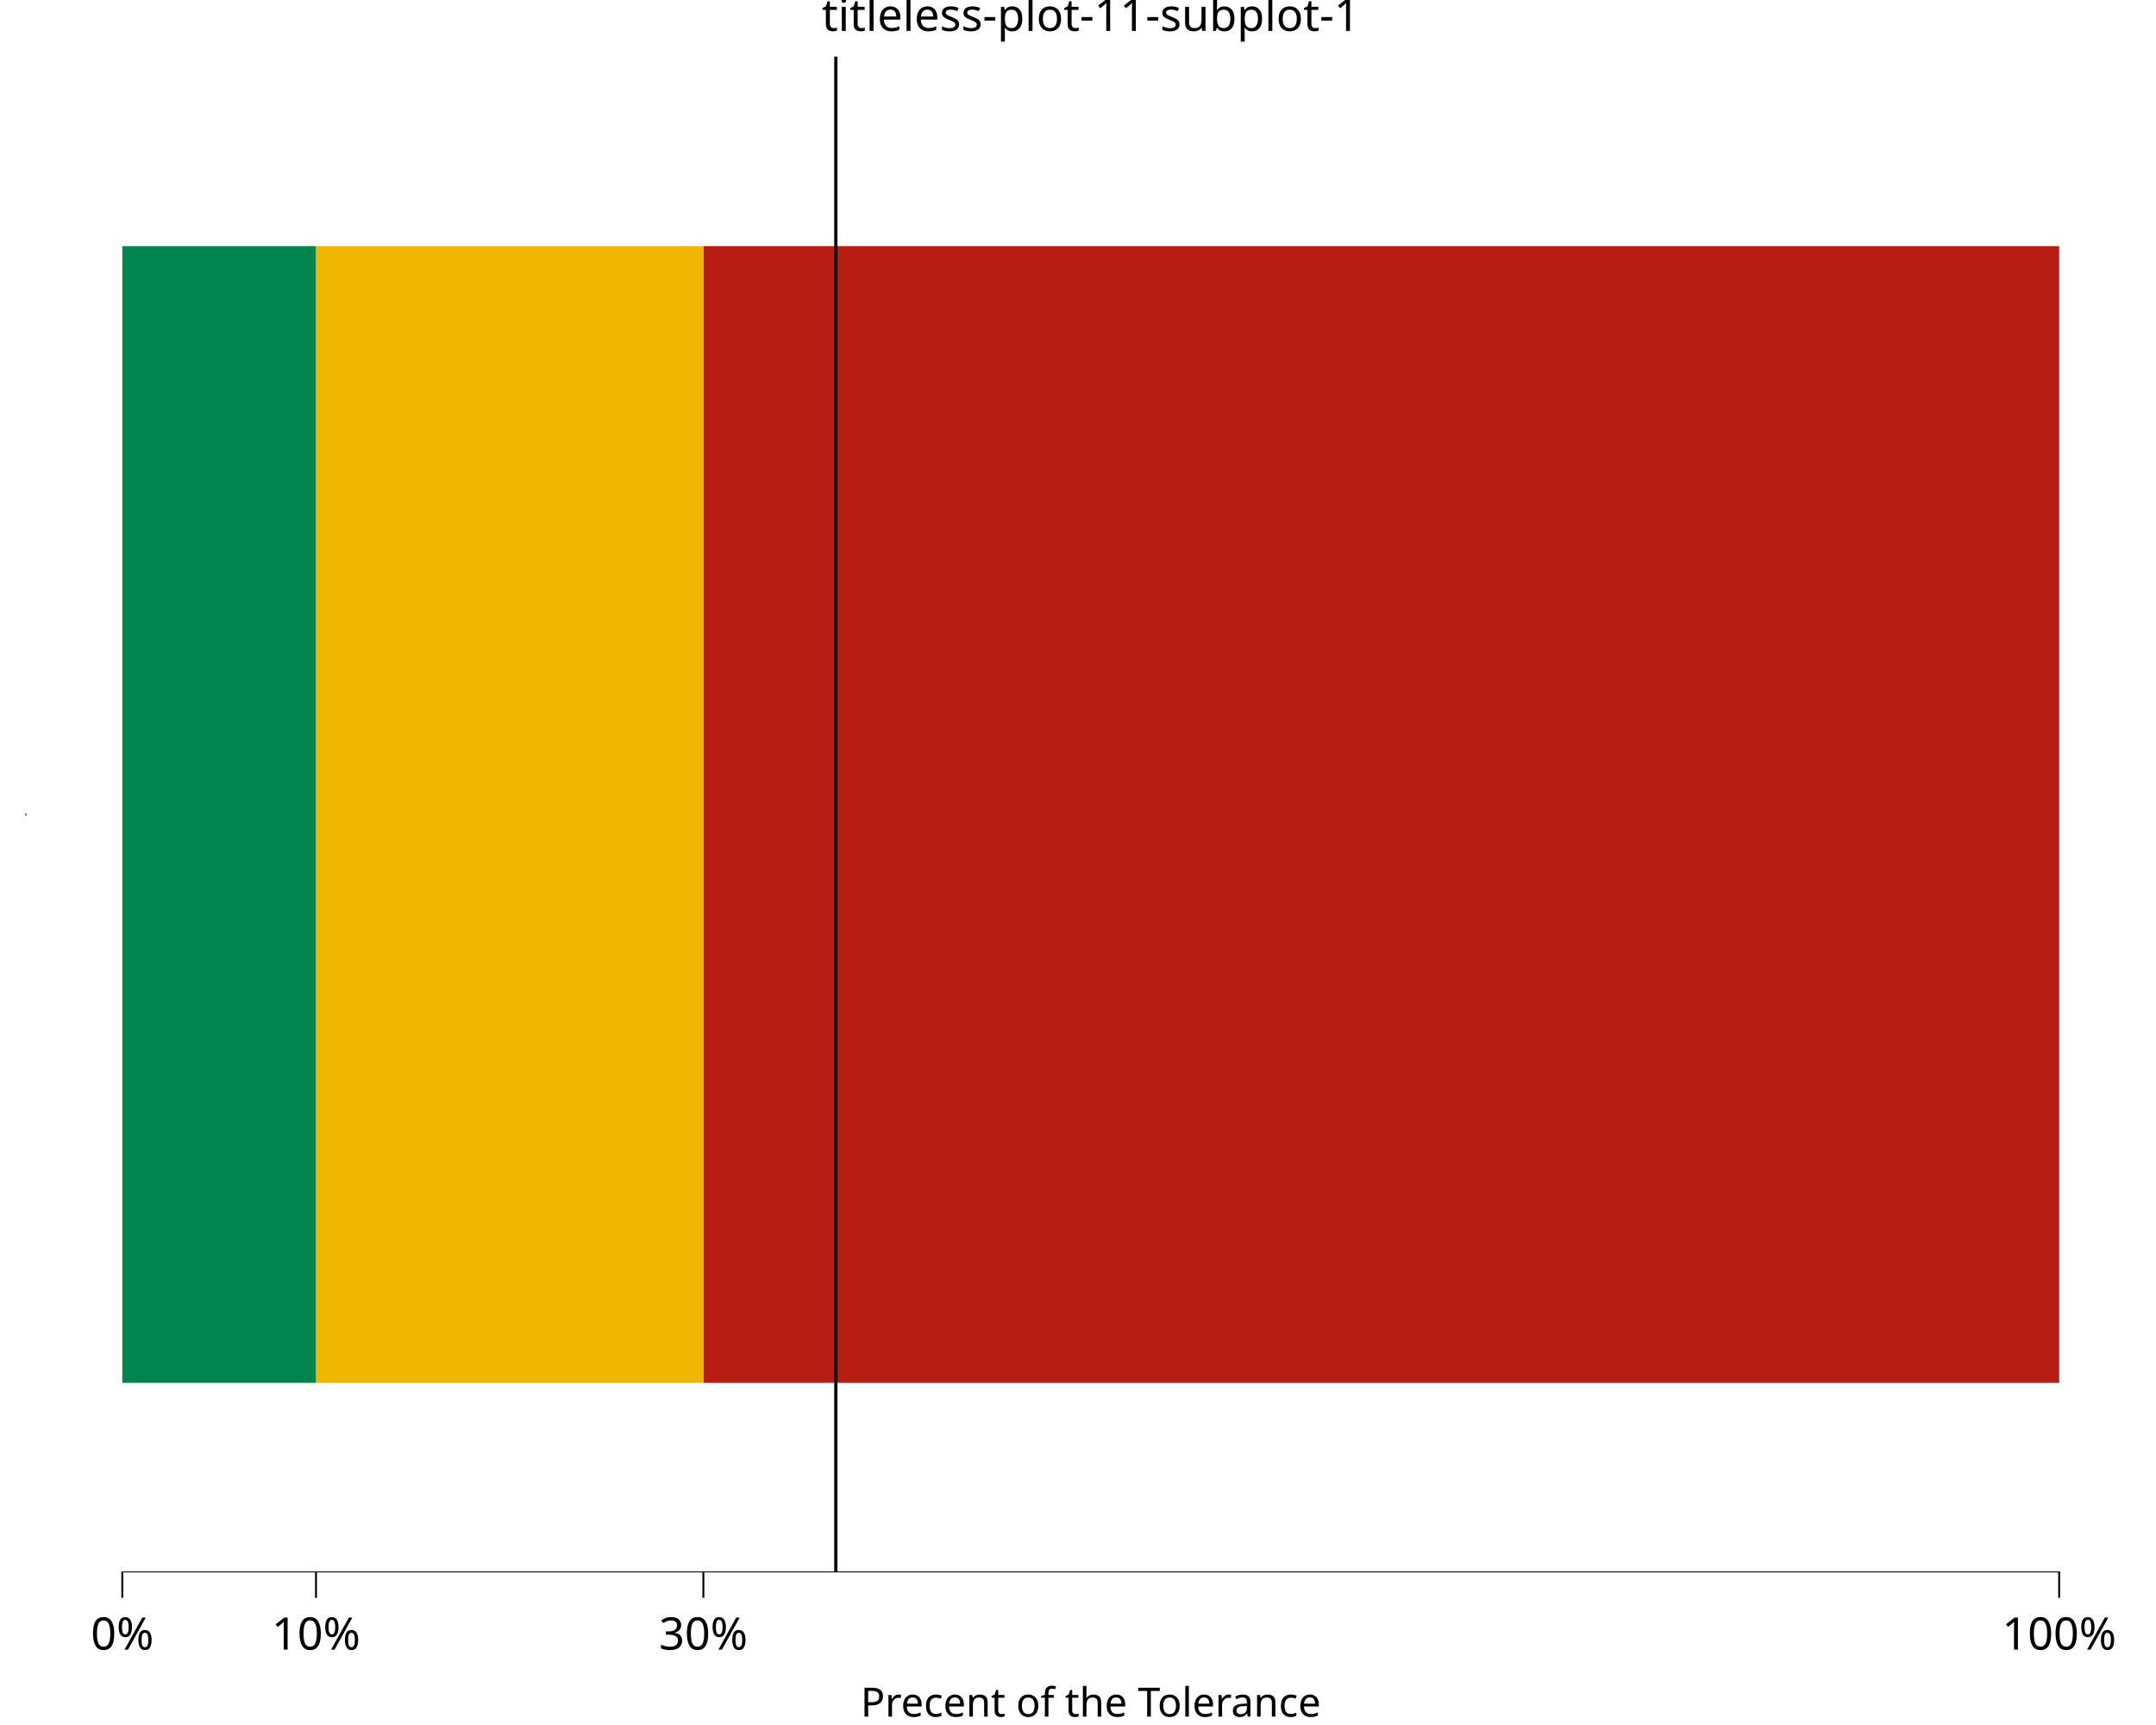
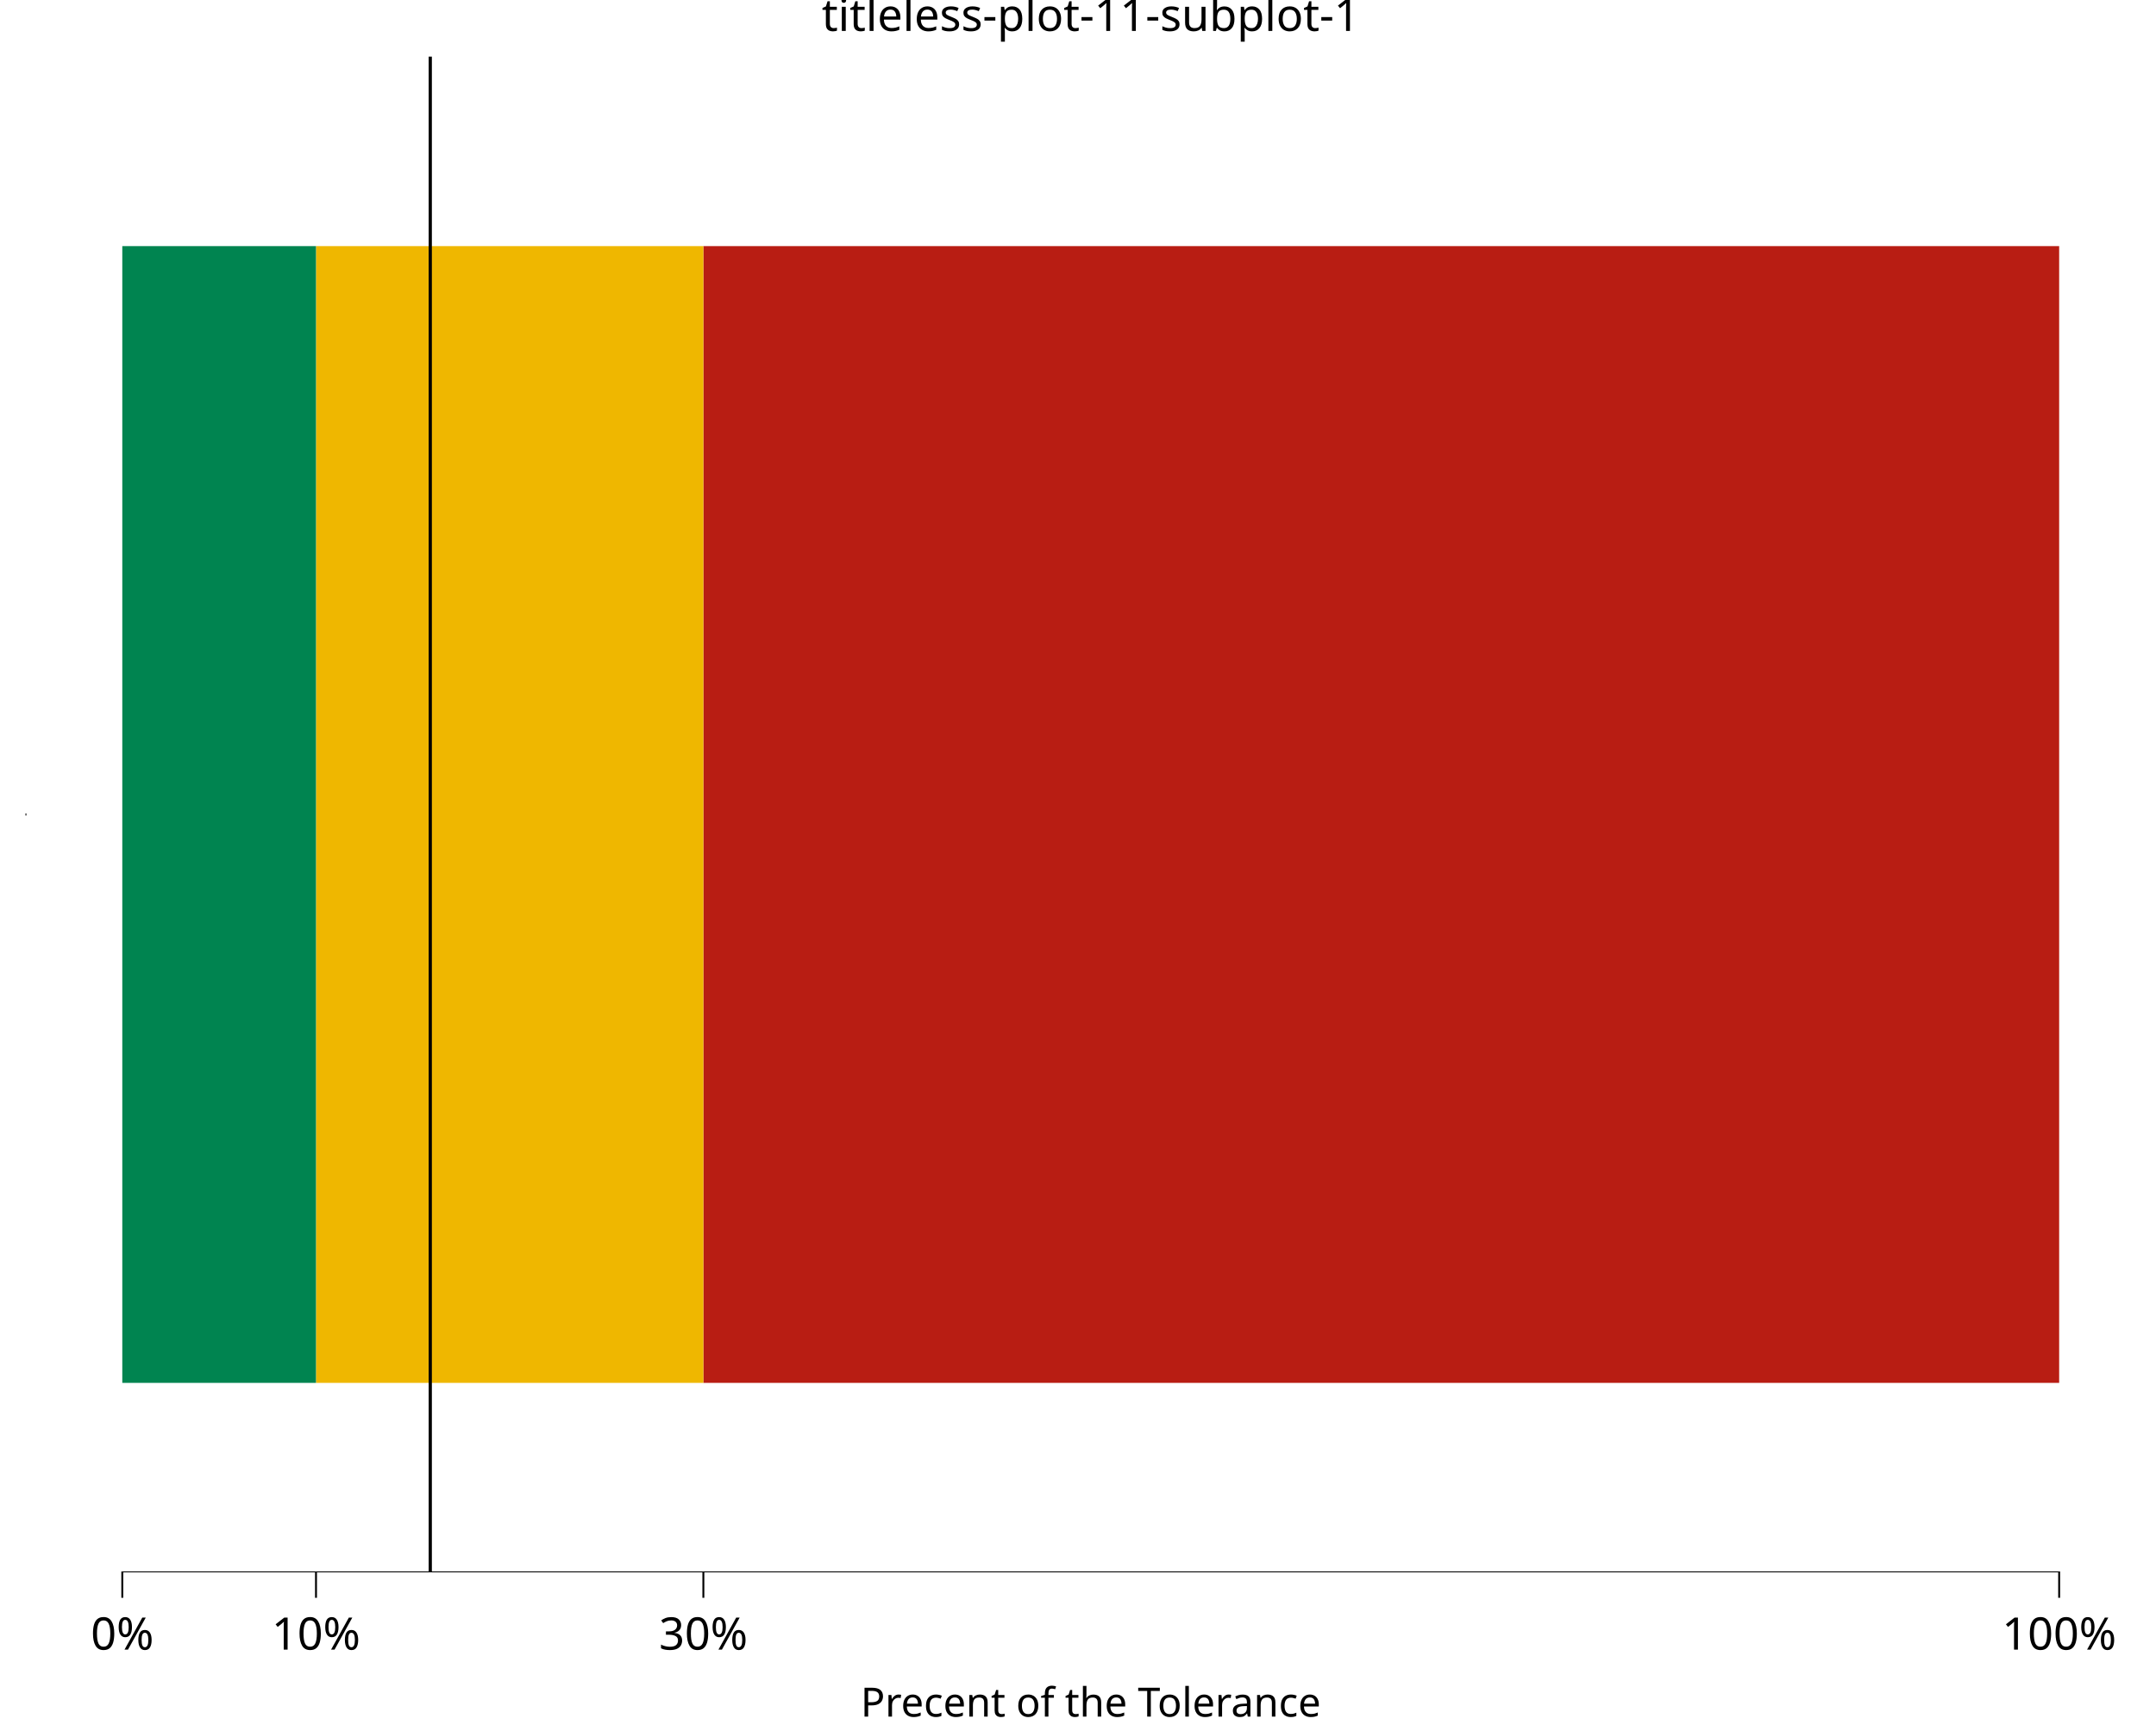
<svg xmlns="http://www.w3.org/2000/svg" class="svglite" data-engine-version="2.0" width="720.00pt" height="576.00pt" viewBox="0 0 720.00 576.00">
  <defs>
    <style type="text/css">
    .svglite line, .svglite polyline, .svglite polygon, .svglite path, .svglite rect, .svglite circle {
      fill: none;
      stroke: #000000;
      stroke-linecap: round;
      stroke-linejoin: round;
      stroke-miterlimit: 10.00;
    }
  </style>
  </defs>
  <rect width="100%" height="100%" style="stroke: none; fill: #FFFFFF;" />
  <defs>
    <clipPath id="cpMC4wMHw3MjAuMDB8MC4wMHw1NzYuMDA=">
      <rect x="0.00" y="0.00" width="720.00" height="576.00" />
    </clipPath>
  </defs>
  <g clip-path="url(#cpMC4wMHw3MjAuMDB8MC4wMHw1NzYuMDA=)">
    <rect x="0.00" y="0.00" width="720.00" height="576.00" style="stroke-width: 10.67; stroke: none;" />
  </g>
  <defs>
    <clipPath id="cpOC41MHw3MjAuMDB8MTguOTJ8NTI1LjAz">
      <rect x="8.50" y="18.92" width="711.50" height="506.11" />
    </clipPath>
  </defs>
  <g clip-path="url(#cpOC41MHw3MjAuMDB8MTguOTJ8NTI1LjAz)">
    <rect x="8.50" y="18.92" width="711.50" height="506.11" style="stroke-width: 10.67; stroke: none;" />
    <rect x="234.89" y="82.18" width="452.77" height="379.58" style="stroke-width: 1.07; stroke: none; stroke-linecap: square; stroke-linejoin: miter; fill: #B81D13;" />
    <rect x="105.53" y="82.18" width="129.36" height="379.58" style="stroke-width: 1.07; stroke: none; stroke-linecap: square; stroke-linejoin: miter; fill: #EFB700;" />
    <rect x="40.84" y="82.18" width="64.68" height="379.58" style="stroke-width: 1.07; stroke: none; stroke-linecap: square; stroke-linejoin: miter; fill: #008450;" />
-     <line x1="279.13" y1="525.03" x2="279.13" y2="18.92" style="stroke-width: 1.07; stroke-linecap: butt;" />
+     <line x1="143.69" y1="525.03" x2="143.69" y2="18.92" style="stroke-width: 1.07; stroke-linecap: butt;" />
    <line x1="40.53" y1="525.03" x2="687.98" y2="525.03" style="stroke-width: 0.64; stroke-linecap: butt;" />
    <line x1="8.50" y1="272.29" x2="8.50" y2="271.65" style="stroke-width: 0.64; stroke-linecap: butt;" />
    <rect x="8.50" y="18.92" width="711.50" height="506.11" style="stroke-width: 0.00; stroke: none;" />
  </g>
  <g clip-path="url(#cpMC4wMHw3MjAuMDB8MC4wMHw1NzYuMDA=)">
    <polyline points="8.50,525.03 8.50,18.92 " style="stroke-width: 0.00; stroke: none; stroke-linecap: butt;" />
    <polyline points="8.50,525.03 720.00,525.03 " style="stroke-width: 0.00; stroke: none; stroke-linecap: butt;" />
    <polyline points="40.84,533.53 40.84,525.03 " style="stroke-width: 0.64; stroke-linecap: butt;" />
    <polyline points="105.53,533.53 105.53,525.03 " style="stroke-width: 0.64; stroke-linecap: butt;" />
    <polyline points="234.89,533.53 234.89,525.03 " style="stroke-width: 0.64; stroke-linecap: butt;" />
    <polyline points="687.66,533.53 687.66,525.03 " style="stroke-width: 0.64; stroke-linecap: butt;" />
    <text x="40.84" y="550.83" text-anchor="middle" style="font-size: 15.00px; font-family: sans;" textLength="21.68px" lengthAdjust="spacingAndGlyphs">0%</text>
    <text x="105.53" y="550.83" text-anchor="middle" style="font-size: 15.00px; font-family: sans;" textLength="30.02px" lengthAdjust="spacingAndGlyphs">10%</text>
    <text x="234.89" y="550.83" text-anchor="middle" style="font-size: 15.00px; font-family: sans;" textLength="30.02px" lengthAdjust="spacingAndGlyphs">30%</text>
    <text x="687.66" y="550.83" text-anchor="middle" style="font-size: 15.00px; font-family: sans;" textLength="38.37px" lengthAdjust="spacingAndGlyphs">100%</text>
    <text x="364.25" y="573.20" text-anchor="middle" style="font-size: 13.50px; font-family: sans;" textLength="147.85px" lengthAdjust="spacingAndGlyphs">Precent of the Tolerance</text>
    <text x="364.25" y="10.32" text-anchor="middle" style="font-size: 15.00px; font-family: sans;" textLength="167.59px" lengthAdjust="spacingAndGlyphs">titleless-plot-11-subplot-1</text>
  </g>
</svg>
